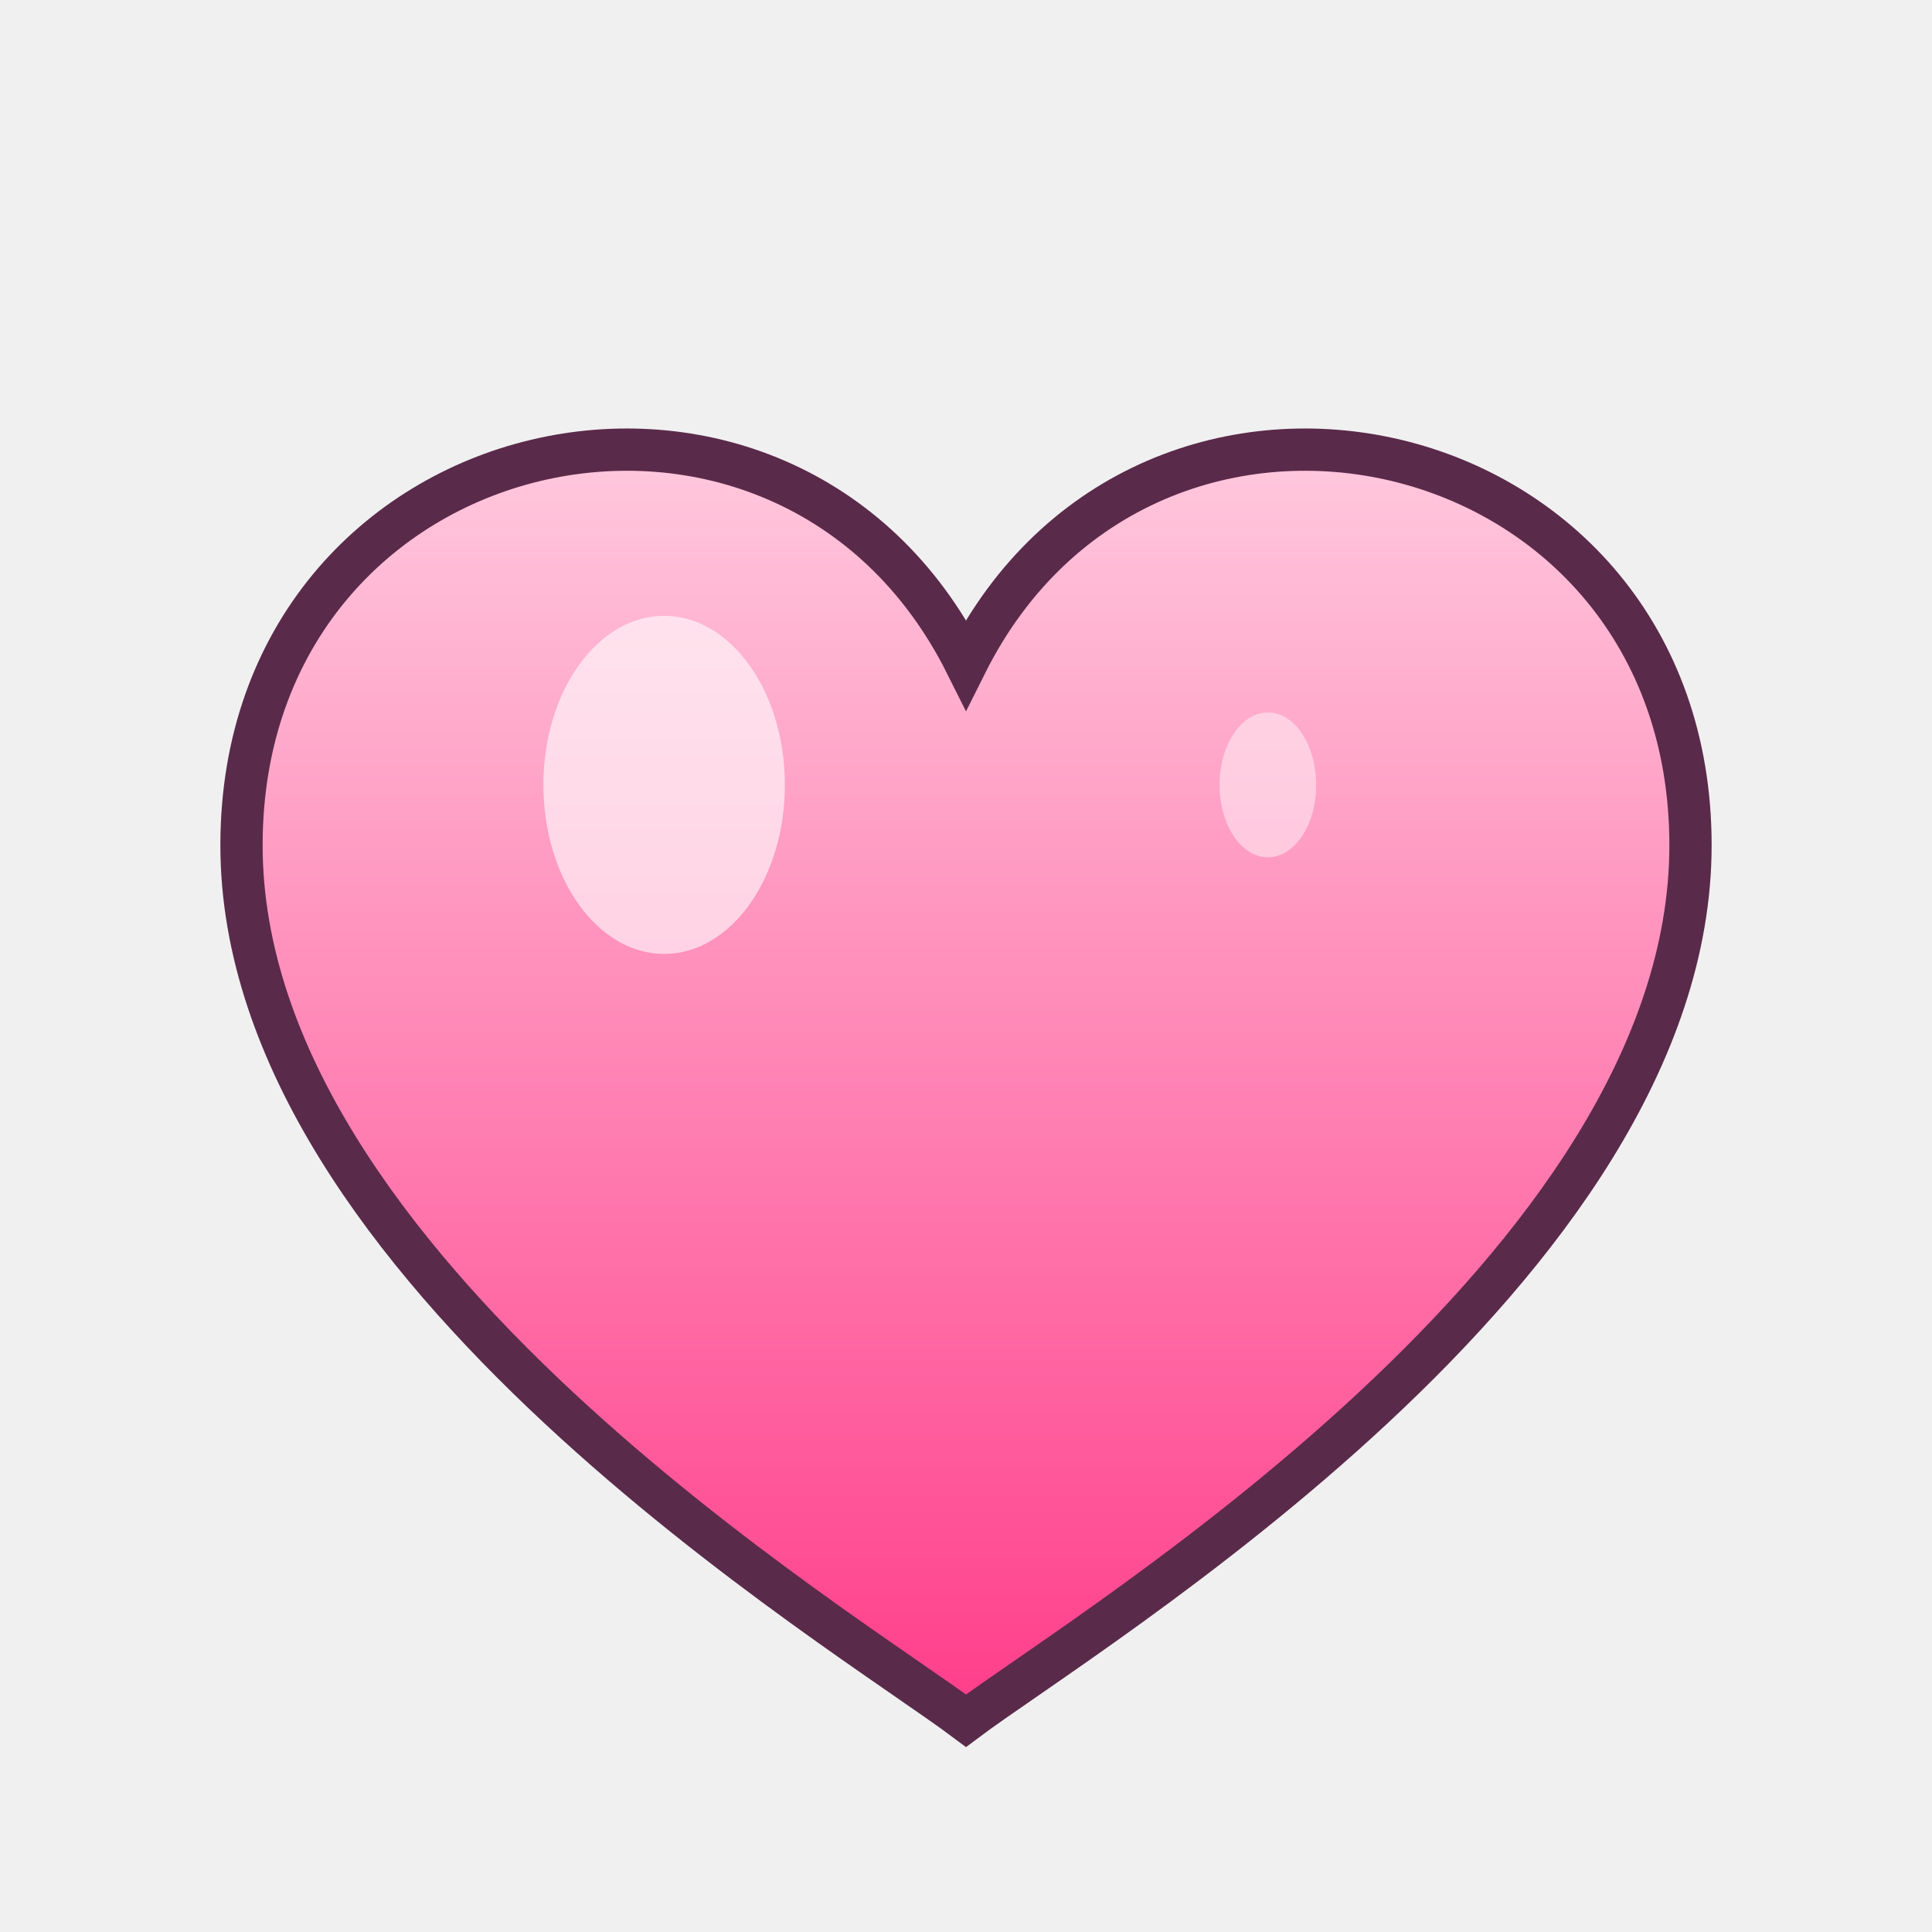
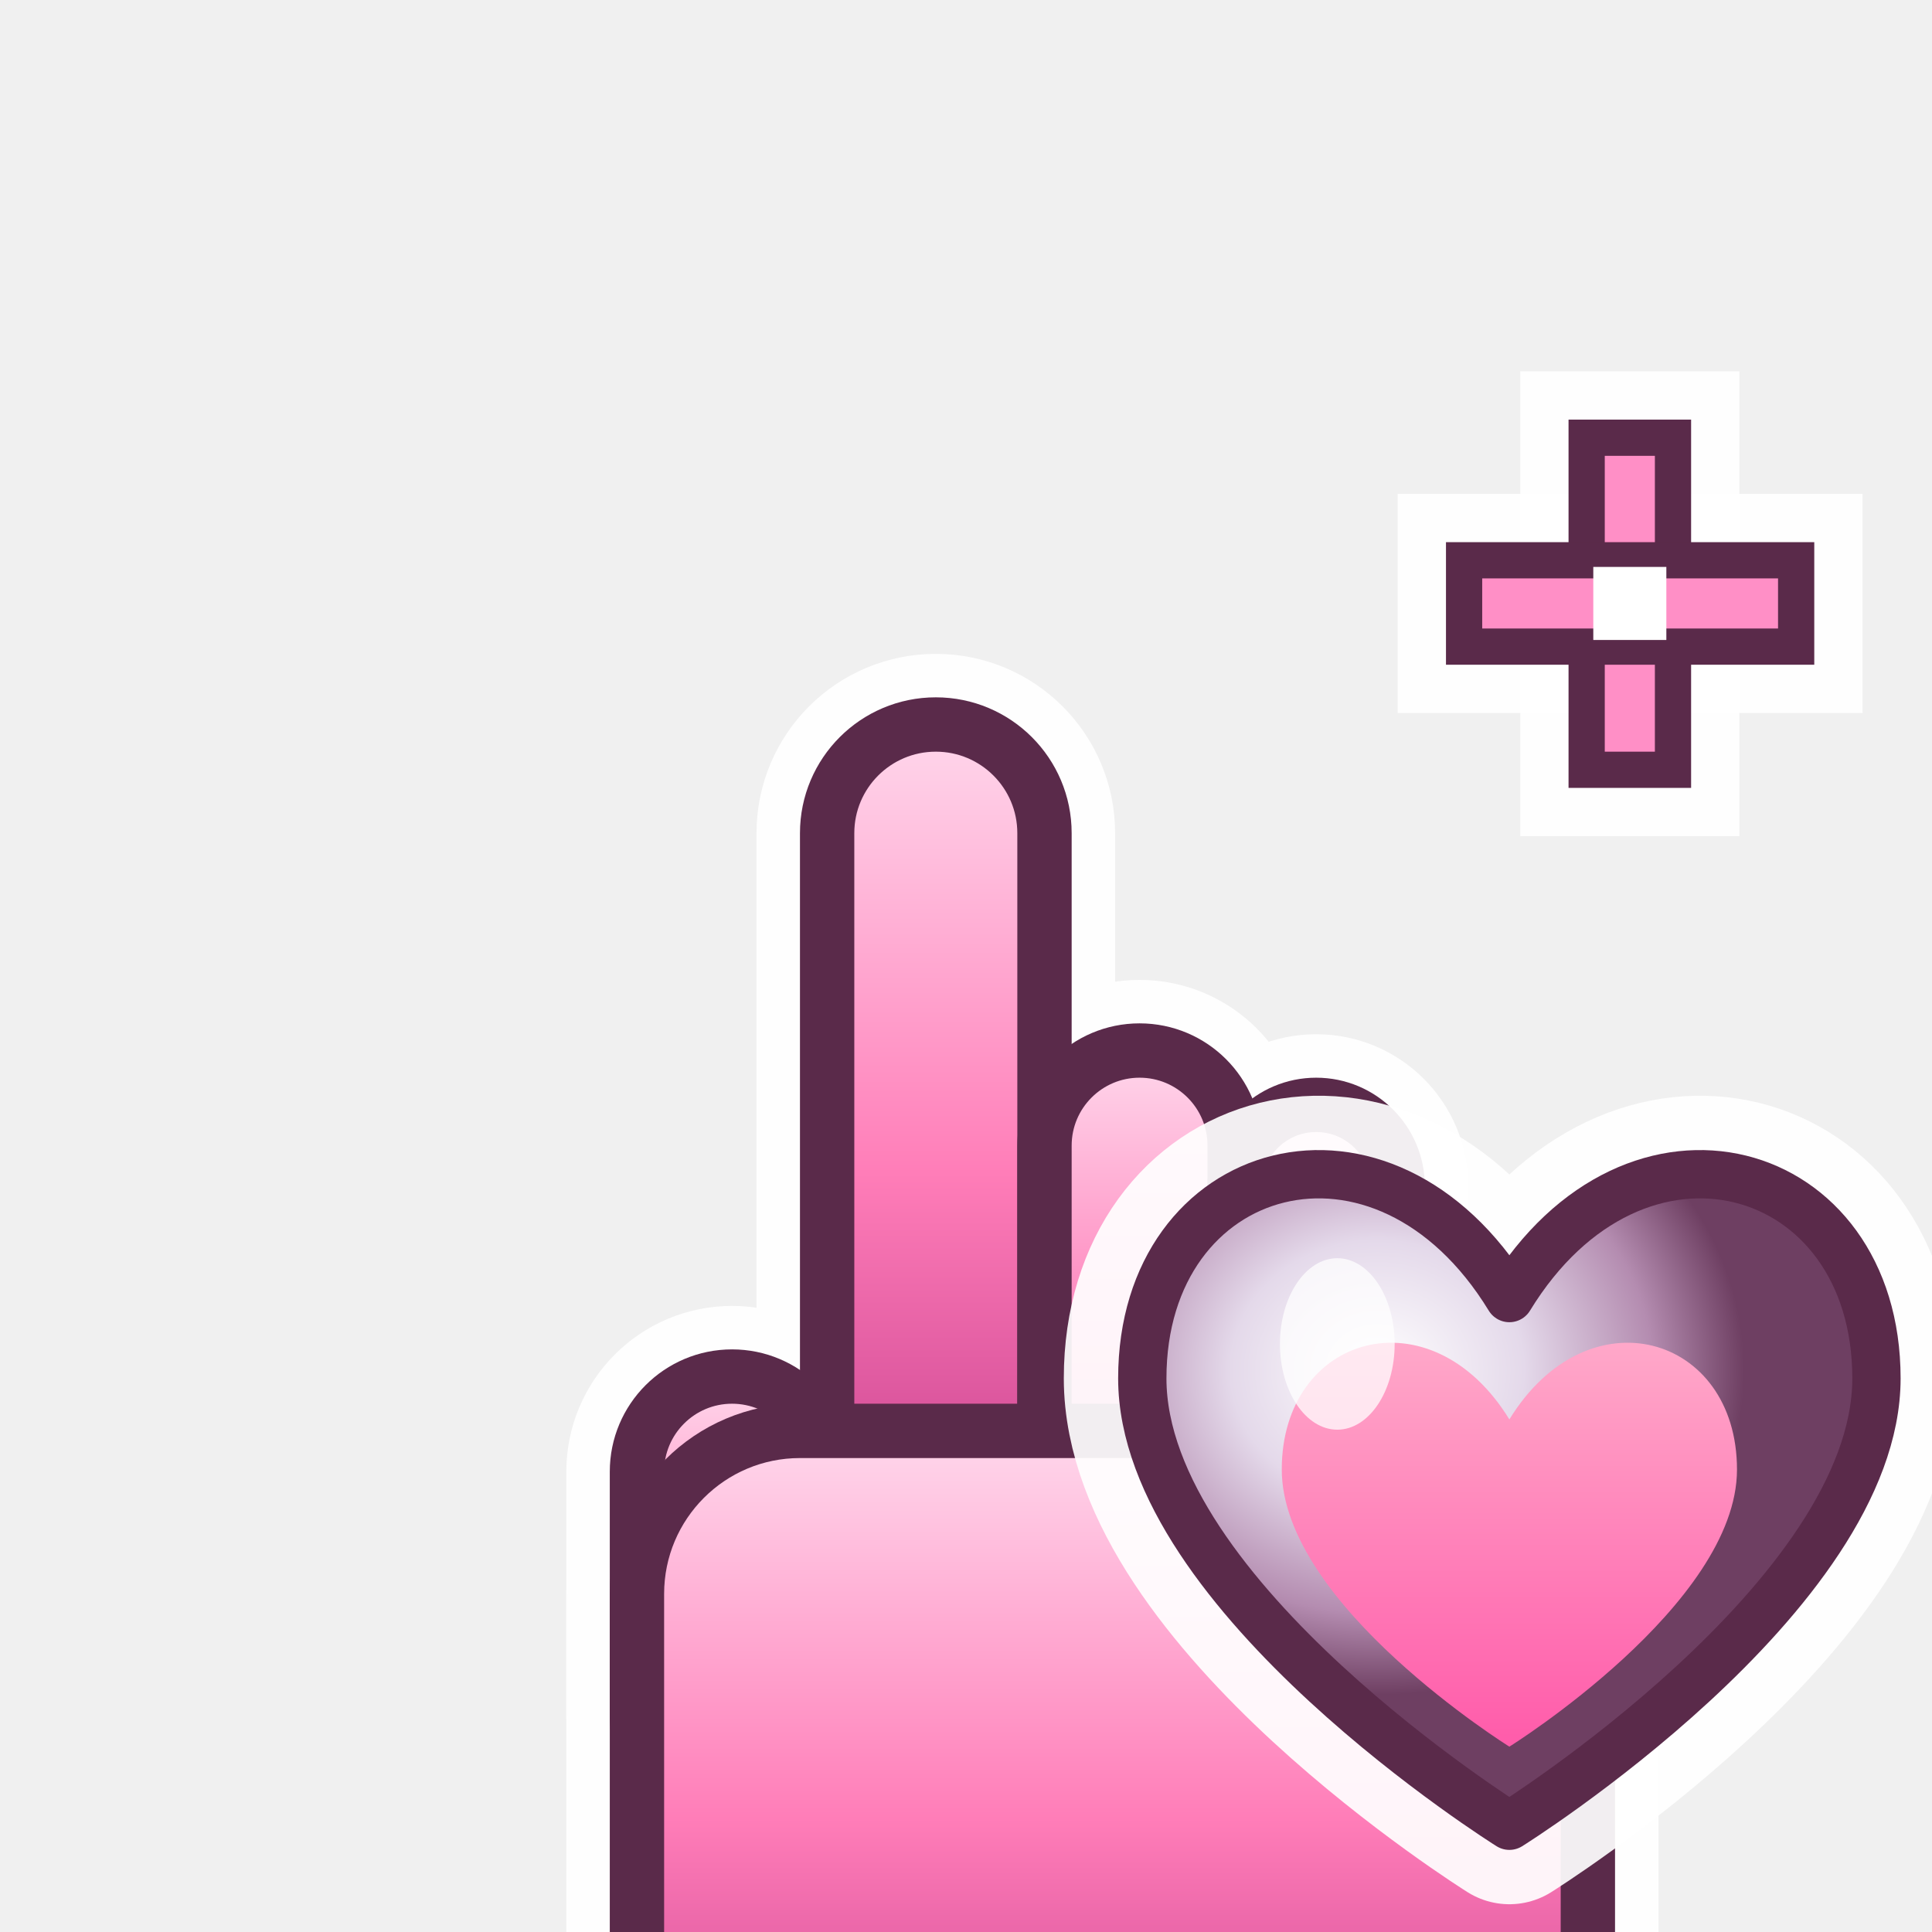
<svg xmlns="http://www.w3.org/2000/svg" viewBox="0 0 32 32" width="32" height="32">
  <defs>
-     <radialGradient id="dot_chr" cx="30%" cy="30%" r="50%">
+     <radialGradient id="dot_chr" cx="32%" cy="30%" r="50%">
      <stop offset="0%" stop-color="#FFFFFF" />
-       <stop offset="55%" stop-color="#E8E2EC" />
-       <stop offset="100%" stop-color="#7A4A6A" />
+       <stop offset="40%" stop-color="#E4D9EA" />
+       <stop offset="75%" stop-color="#B48CB0" />
+       <stop offset="100%" stop-color="#6E3F62" />
    </radialGradient>
    <linearGradient id="dot_pk" x1="0%" y1="0%" x2="0%" y2="100%">
      <stop offset="0%" stop-color="#FFA8C9" />
      <stop offset="100%" stop-color="#FF5BAA" />
    </linearGradient>
-     <linearGradient id="dot_lpk" x1="0%" y1="0%" x2="0%" y2="100%">
-       <stop offset="0%" stop-color="#FFC8DD" />
-       <stop offset="100%" stop-color="#FF3D8A" />
+     <linearGradient id="dot_pt" x1="0%" y1="0%" x2="0%" y2="100%">
+       <stop offset="0%" stop-color="#FFD8EC" />
+       <stop offset="55%" stop-color="#FF7DB8" />
+       <stop offset="100%" stop-color="#C8408F" />
    </linearGradient>
  </defs>
-   <path d="M 16 11 C 13 5, 4 7, 4 14 C 4 21, 14 27, 16 28.5 C 18 27, 28 21, 28 14 C 28 7, 19 5, 16 11 Z" fill="url(#dot_lpk)" stroke="#5A2A4A" stroke-width="0.7" />
-   <ellipse cx="11" cy="13" rx="2" ry="2.8" fill="#FFFFFF" opacity="0.6" />
-   <ellipse cx="21" cy="13" rx="0.8" ry="1.2" fill="#FFFFFF" opacity="0.45" />
+   <g transform="translate(5.15 10.2) scale(0.9)">
+     <g fill="#FFFFFF" stroke="#FFFFFF" stroke-width="2.6" opacity="0.92">
+       <rect x="9.5" y="2" width="4" height="15" rx="2" />
+       <rect x="13.5" y="8" width="3.5" height="10" rx="1.75" />
+       <rect x="17" y="9" width="3" height="9" rx="1.5" />
+       <rect x="6" y="14" width="3.5" height="8" rx="1.75" />
+       <rect x="6" y="15" width="17.5" height="13" rx="3" />
+     </g>
+     <g fill="url(#dot_pt)" stroke="#5A2A4A" stroke-width="1">
+       <rect x="9.5" y="2" width="4" height="15" rx="2" />
+       <rect x="13.5" y="8" width="3.5" height="10" rx="1.75" />
+       <rect x="17" y="9" width="3" height="9" rx="1.5" />
+       <rect x="6" y="14" width="3.5" height="8" rx="1.75" />
+       <rect x="6" y="15" width="17.5" height="13" rx="3" />
+     </g>
+   </g>
+   <g transform="translate(25 25.3)">
+     <g>
+       <animateTransform attributeName="transform" type="scale" values="1 1; 1.08 1.08; 1 1" dur="1.4s" begin="0s" repeatCount="indefinite" additive="sum" />
+       <path d="M 0.00 -3.80 C -2.09 -7.22, -6.08 -6.08, -6.08 -2.47 C -6.08 1.14, 0.00 4.94, 0.00 4.94 C 0.00 4.94, 6.08 1.14, 6.08 -2.47 C 6.08 -6.08, 2.09 -7.22, 0.00 -3.80 Z" fill="#FFFFFF" stroke="#FFFFFF" stroke-width="2.6" stroke-linejoin="round" opacity="0.92" />
+       <path d="M 0.00 -3.80 C -2.09 -7.22, -6.08 -6.08, -6.08 -2.47 C -6.08 1.14, 0.00 4.94, 0.00 4.94 C 0.00 4.94, 6.08 1.14, 6.08 -2.47 C 6.08 -6.08, 2.09 -7.22, 0.00 -3.80 Z" fill="url(#dot_chr)" stroke="#5A2A4A" stroke-width="0.8" stroke-linejoin="round" />
+       <path d="M 0.00 -1.79 C -1.30 -3.91, -3.77 -3.20, -3.77 -0.96 C -3.77 1.28, 0.00 3.63, 0.00 3.63 C 0.00 3.63, 3.77 1.28, 3.77 -0.96 C 3.77 -3.20, 1.30 -3.91, 0.00 -1.79 Z" fill="url(#dot_pk)" />
+       <ellipse cx="-2.85" cy="-3.04" rx="0.95" ry="1.42" fill="#FFFFFF" opacity="0.75" />
+     </g>
+   </g>
+   <g transform="translate(27 10)">
+     <g>
+       <animate attributeName="opacity" values="1;0.7;1" dur="1.2s" begin="0.2s" repeatCount="indefinite" />
+       <animateTransform attributeName="transform" type="scale" values="1 1; 1.2 1.2; 1 1" dur="1.2s" begin="0.2s" repeatCount="indefinite" additive="sum" />
+       <rect x="-0.72" y="-2.75" width="1.43" height="5.50" fill="#FFFFFF" stroke="#FFFFFF" stroke-width="2.2" opacity="0.92" />
+       <rect x="-2.75" y="-0.72" width="5.50" height="1.43" fill="#FFFFFF" stroke="#FFFFFF" stroke-width="2.2" opacity="0.92" />
+       <rect x="-0.72" y="-2.75" width="1.43" height="5.50" fill="#FF8FC6" stroke="#5A2A4A" stroke-width="0.6" />
+       <rect x="-2.75" y="-0.72" width="5.50" height="1.43" fill="#FF8FC6" stroke="#5A2A4A" stroke-width="0.6" />
+       <rect x="-0.61" y="-0.61" width="1.21" height="1.21" fill="#FFFFFF" />
+     </g>
+   </g>
</svg>
